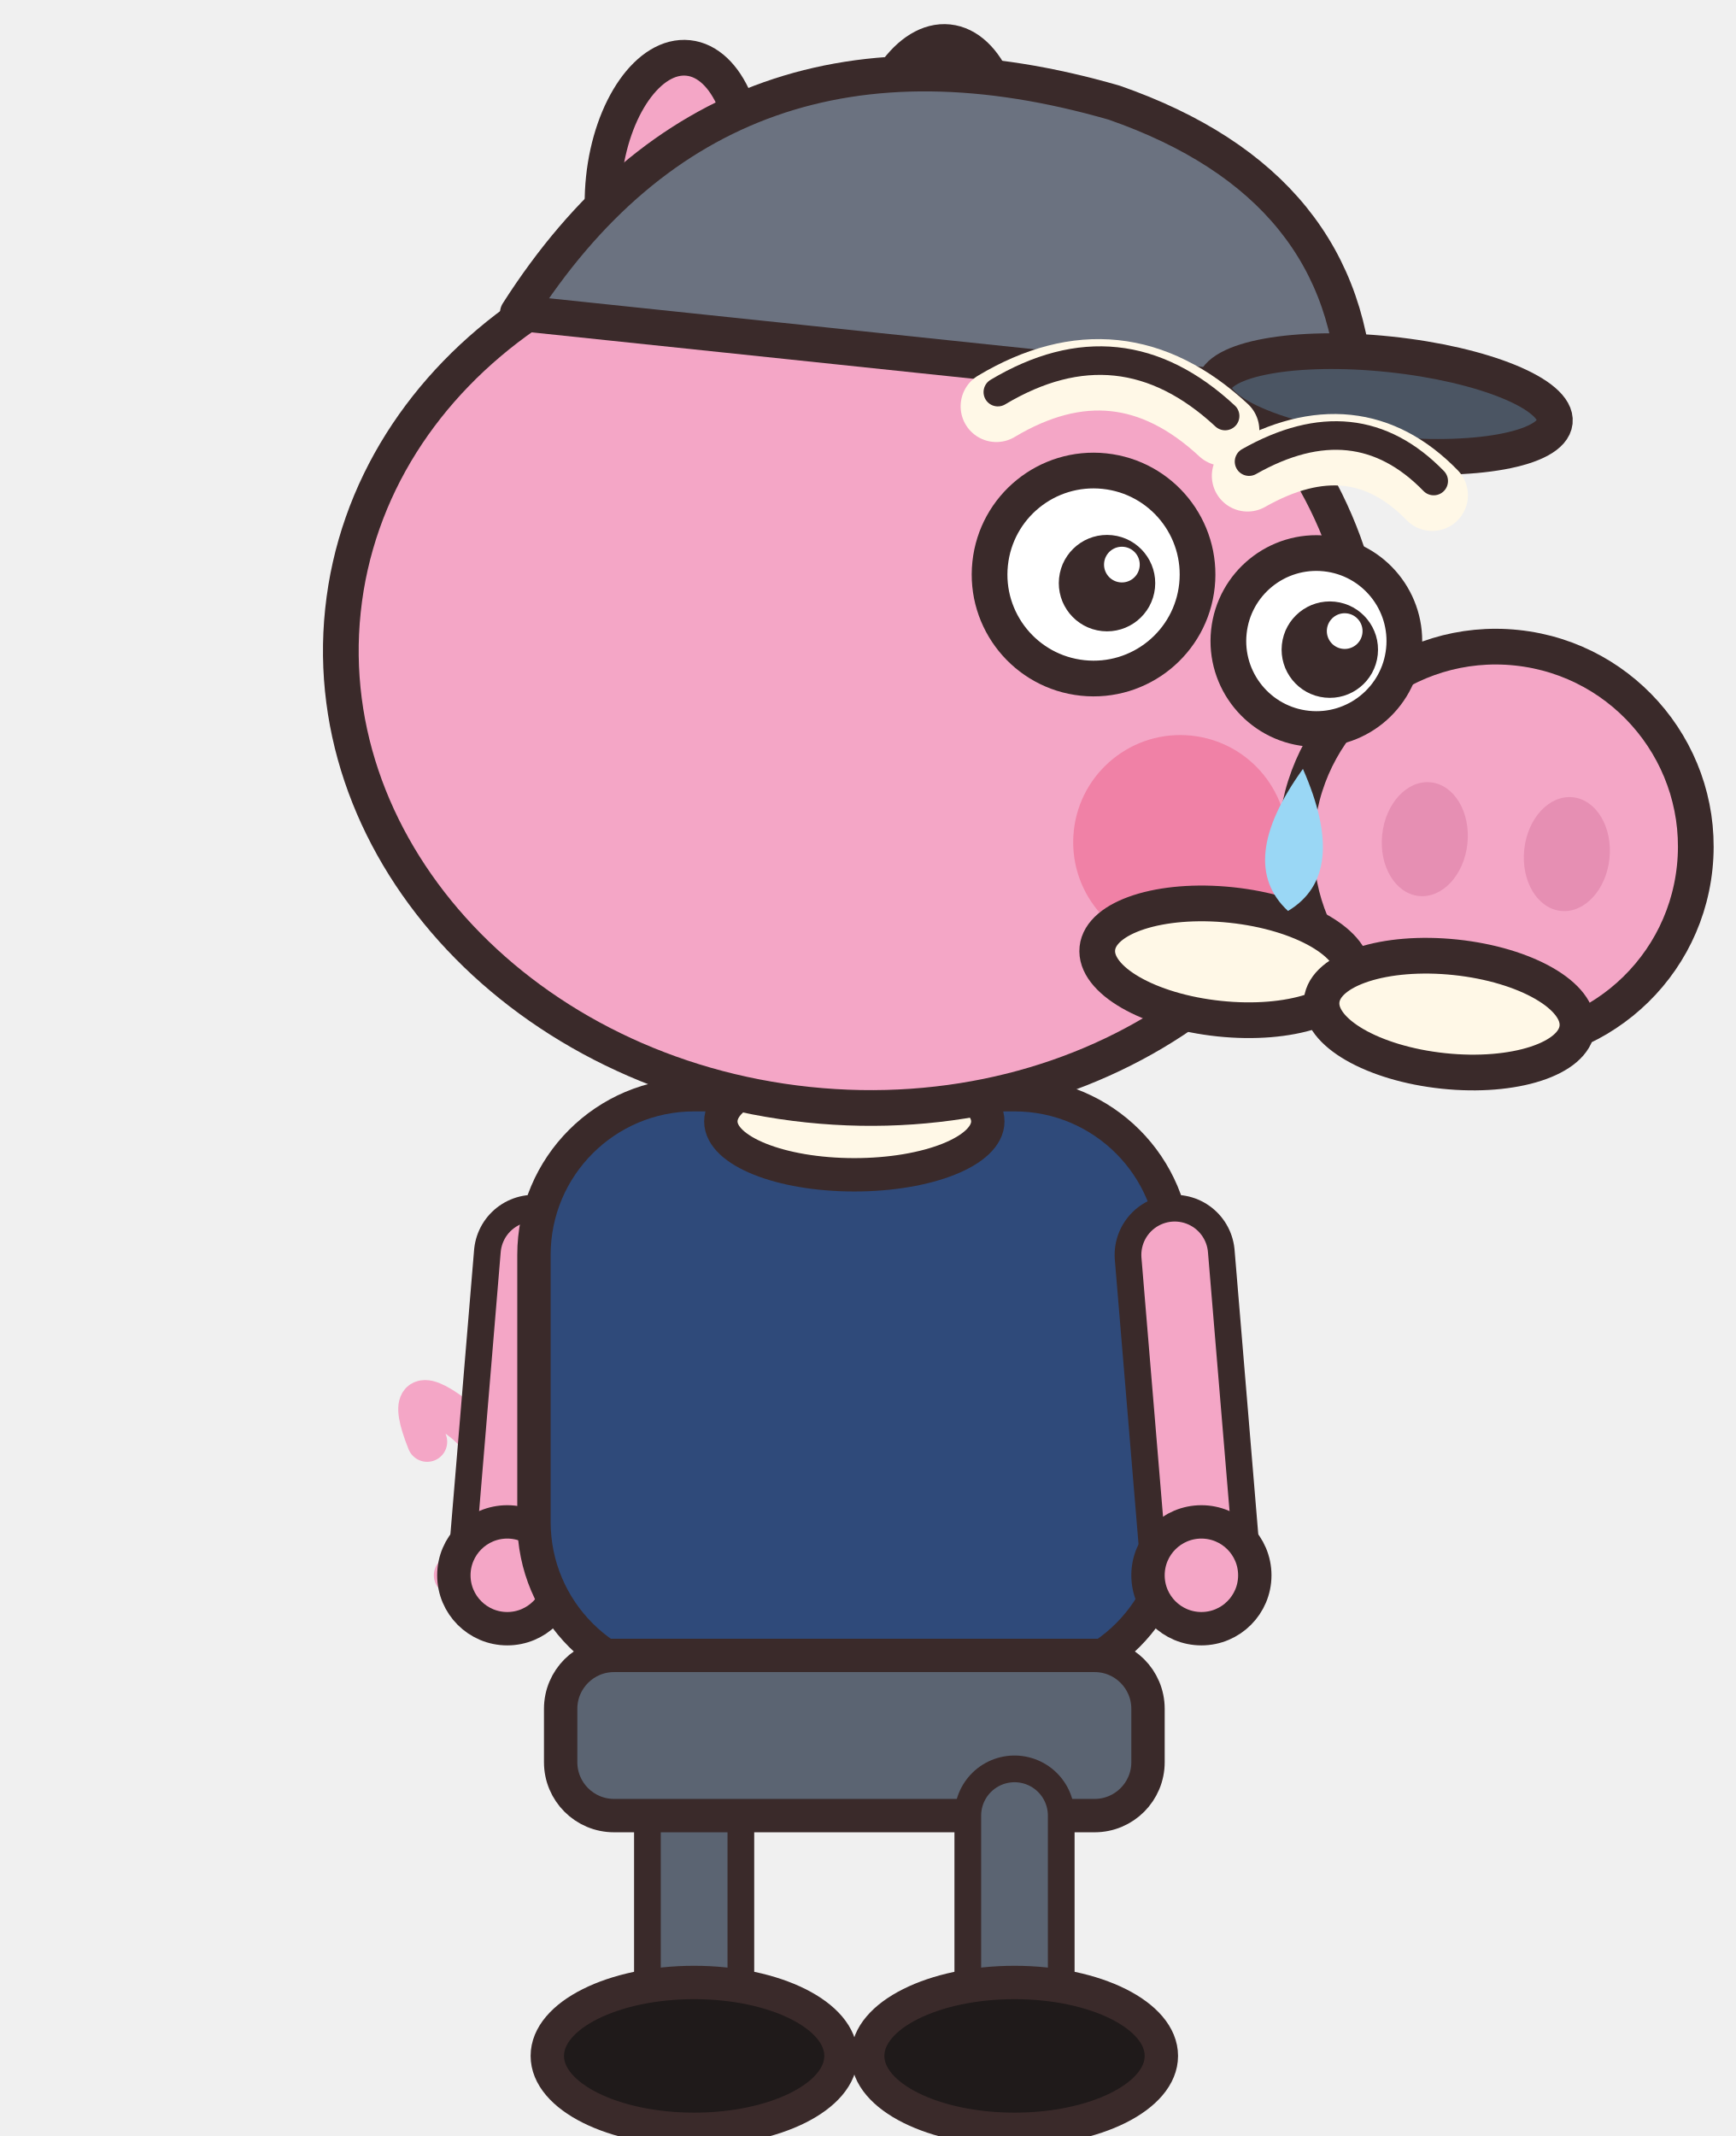
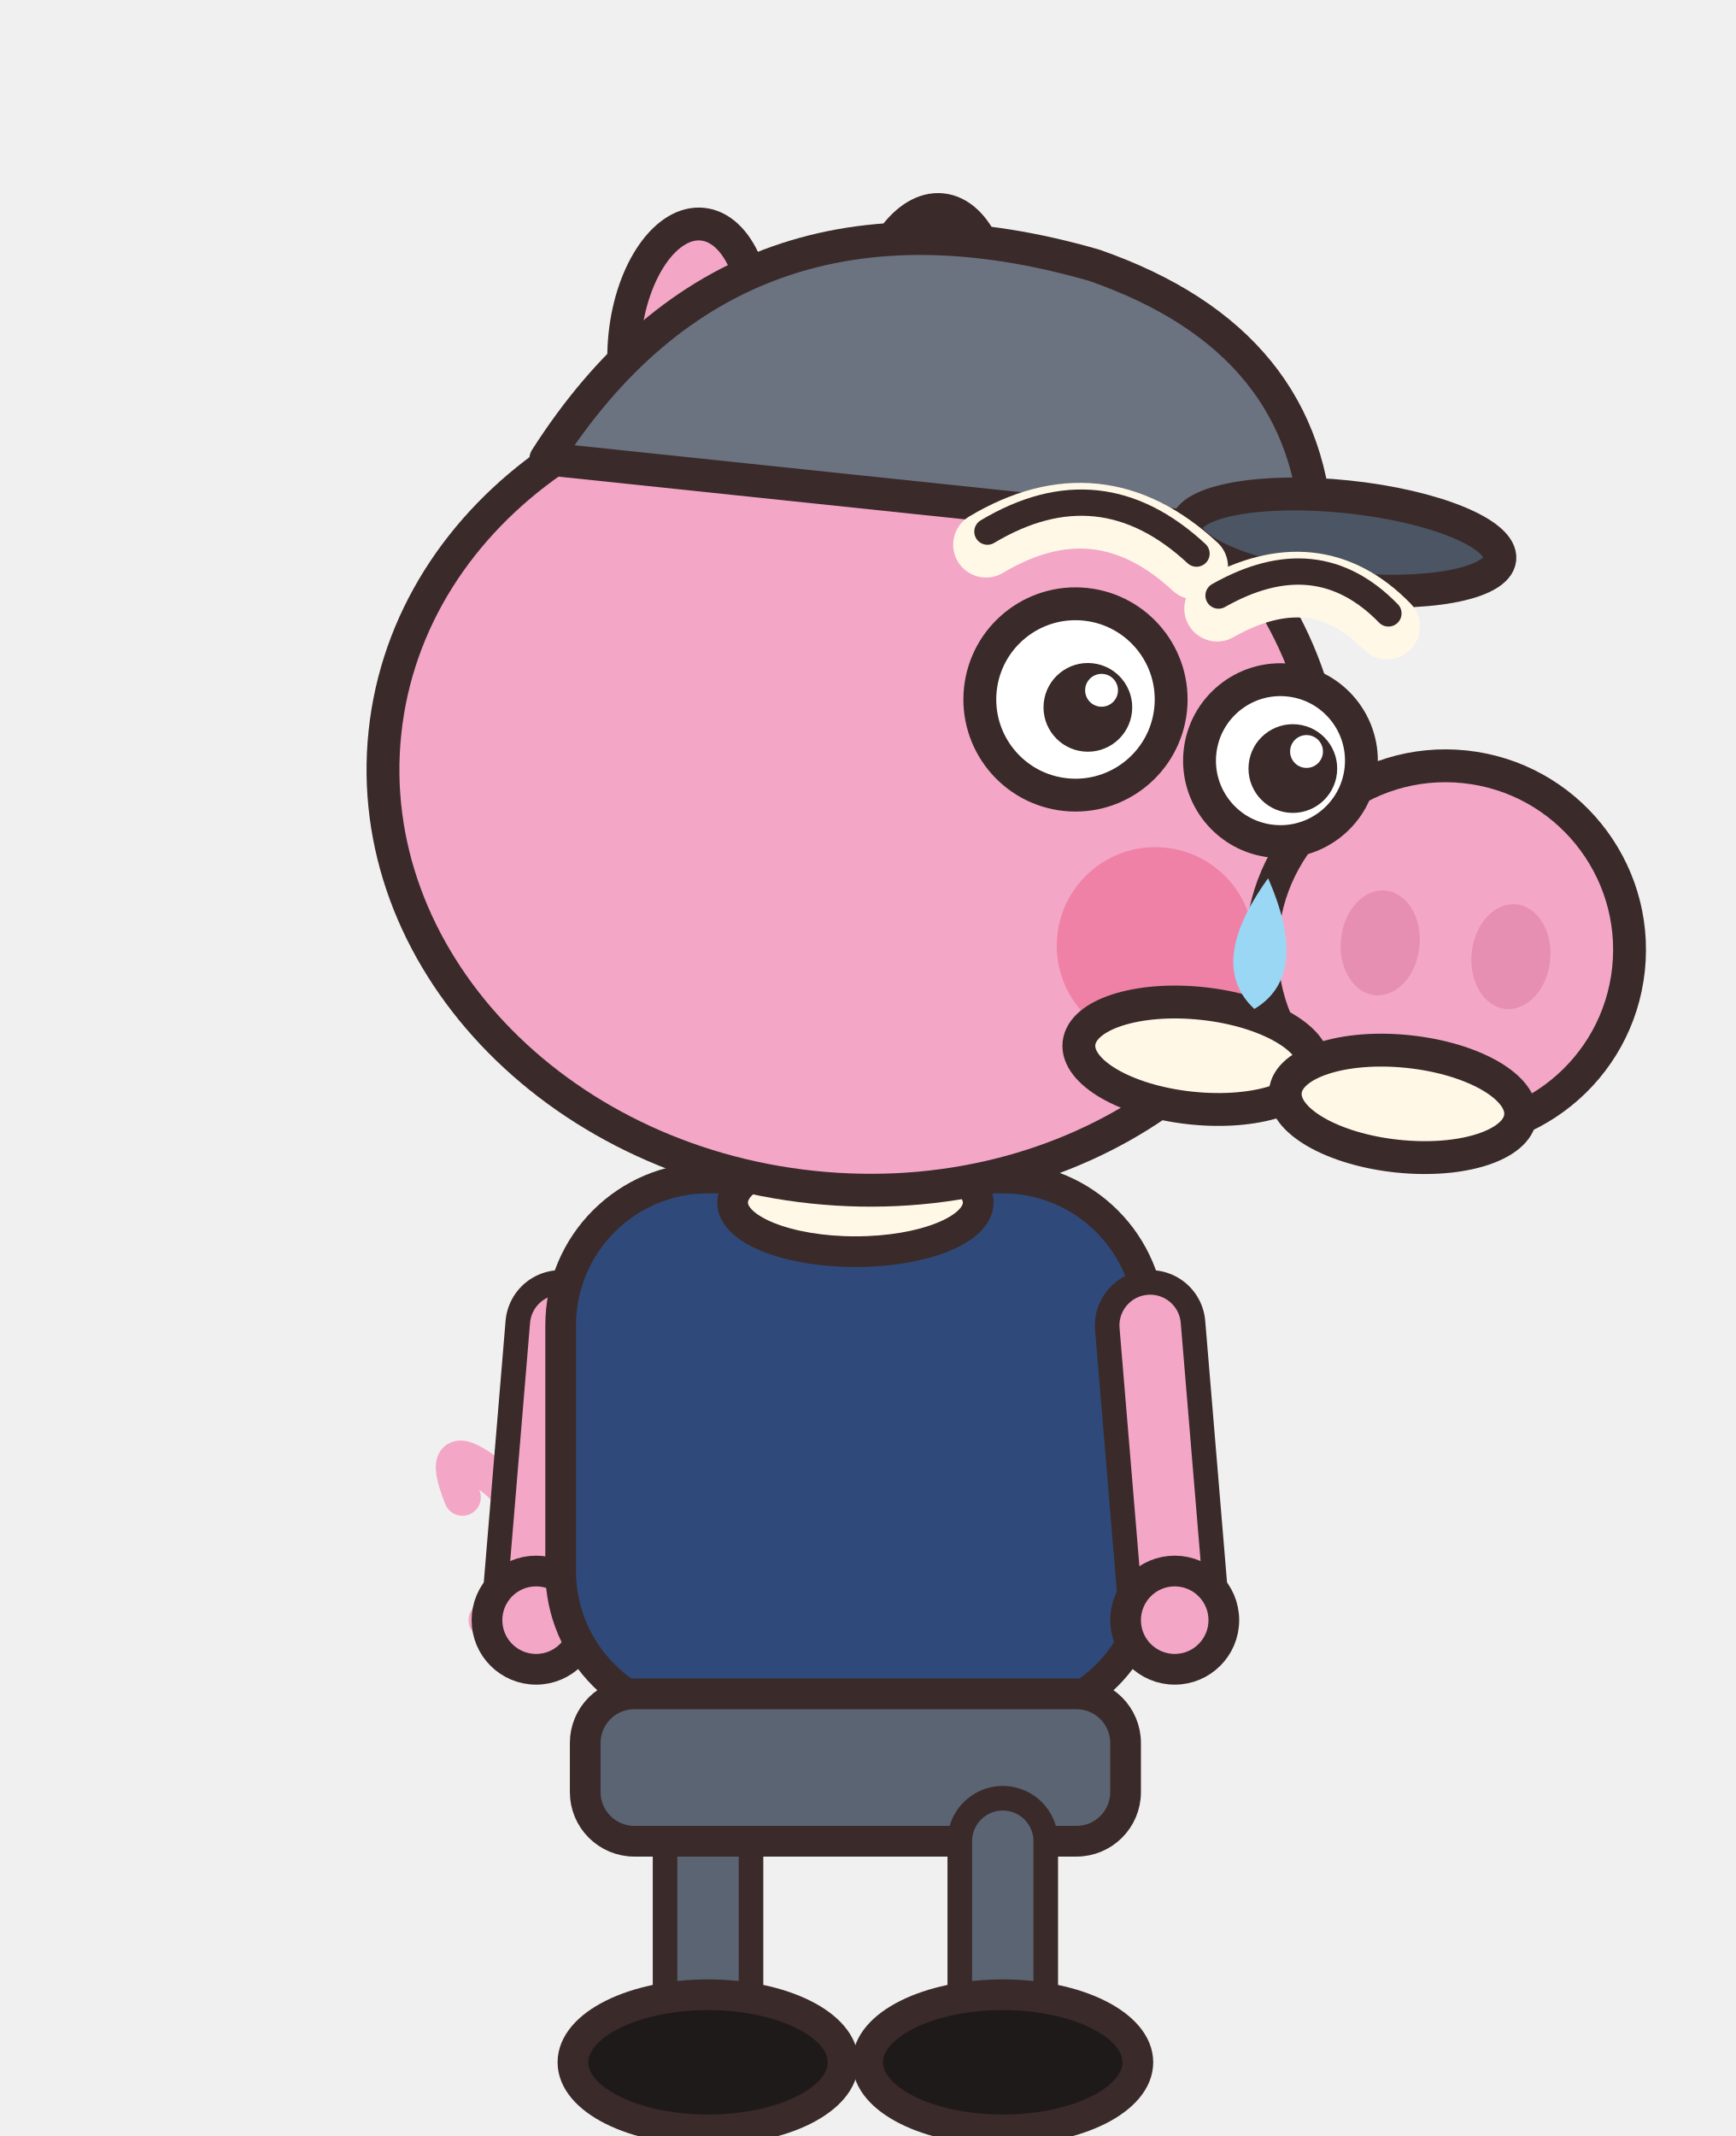
<svg xmlns="http://www.w3.org/2000/svg" viewBox="0 0 130 160">
-   <g stroke="#3a2a2a" stroke-linecap="round" stroke-linejoin="round" stroke-width="2.5">
+   <g stroke="#3a2a2a" stroke-linecap="round" stroke-linejoin="round" stroke-width="2.5" transform="matrix(.92 0 0 .92 5.2 12.8)">
    <path fill="none" stroke="#f4a6c6" stroke-width="3" d="M34 118q6-8 0-12-4-3-2 2" />
    <path stroke-width="9" d="M52 136v16" />
    <path stroke="#5b6472" stroke-width="5" d="M52 136v16" />
    <ellipse cx="52" cy="154" fill="#1f1a1a" rx="11" ry="5.5" />
    <path stroke-width="9" d="m40 94-2 24" />
    <path stroke="#f4a6c6" stroke-width="5" d="m40 94-2 24" />
    <circle cx="38" cy="118" r="4" fill="#f4a6c6" />
    <rect width="48" height="44" x="40" y="82" fill="#2f4a7a" rx="12" />
    <ellipse cx="64" cy="84" fill="#fff8e7" rx="10" ry="4" />
    <rect width="44" height="12" x="42" y="124" fill="#5b6472" rx="4" />
    <path stroke-width="9" d="M76 136v16" />
    <path stroke="#5b6472" stroke-width="5" d="M76 136v16" />
    <ellipse cx="76" cy="154" fill="#1f1a1a" rx="11" ry="5.5" />
    <g transform="rotate(6 122.339 9.958)scale(1.07)">
      <ellipse cx="48" cy="20" fill="#f4a6c6" rx="5" ry="9" />
      <ellipse cx="48" cy="21" fill="#e68fb3" stroke="none" rx="2.5" ry="5" />
      <ellipse cx="66" cy="17" fill="#f4a6c6" rx="5" ry="9" />
      <ellipse cx="66" cy="18" fill="#e68fb3" stroke="none" rx="2.5" ry="5" />
      <ellipse cx="64" cy="52" fill="#f4a6c6" rx="36" ry="31" />
      <circle cx="110" cy="60" r="14" fill="#f4a6c6" />
      <circle cx="110" cy="60" r="12.7" fill="#f4a6c6" stroke="none" />
      <ellipse cx="105" cy="60" fill="#e68fb3" stroke="none" rx="3" ry="4" />
      <ellipse cx="115" cy="60" fill="#e68fb3" stroke="none" rx="3" ry="4" />
      <circle cx="80" cy="44" r="7.28" fill="#fff" />
      <circle cx="81" cy="44.5" r="3.375" fill="#3a2a2a" stroke="none" />
      <circle cx="81.9" cy="43.1" r="1.25" fill="#fff" stroke="none" />
      <circle cx="96" cy="47" r="6.16" fill="#fff" />
      <circle cx="97" cy="47.5" r="3.375" fill="#3a2a2a" stroke="none" />
      <circle cx="97.9" cy="46.1" r="1.25" fill="#fff" stroke="none" />
      <circle cx="88" cy="62" r="7.5" fill="#f07aa0" fill-opacity=".85" stroke="none" />
      <path fill="#6b7280" d="M38 30Q50 6 78 11q17 4 19 19Z" />
      <ellipse cx="99" cy="30" fill="#4b5563" rx="12" ry="3.5" />
      <path fill="none" stroke="#fff8e7" stroke-width="5" d="M72 33q8-6 16 0" />
      <path fill="none" stroke-width="2" d="M72 32q8-6 16 0" />
      <path fill="none" stroke="#fff8e7" stroke-width="5" d="M90 36q7-5 13 0" />
      <path fill="none" stroke-width="2" d="M90 35q7-5 13 0" />
      <ellipse cx="92" cy="70" fill="#fff8e7" rx="9" ry="4" />
      <ellipse cx="108" cy="72" fill="#fff8e7" rx="9" ry="4" />
      <path fill="#9ad7f5" stroke="none" d="M96 56q-4 7 0 10 4-3 0-10" />
    </g>
    <path stroke-width="9" d="m88 94 2 24" />
    <path stroke="#f4a6c6" stroke-width="5" d="m88 94 2 24" />
    <circle cx="90" cy="118" r="4" fill="#f4a6c6" />
  </g>
</svg>
